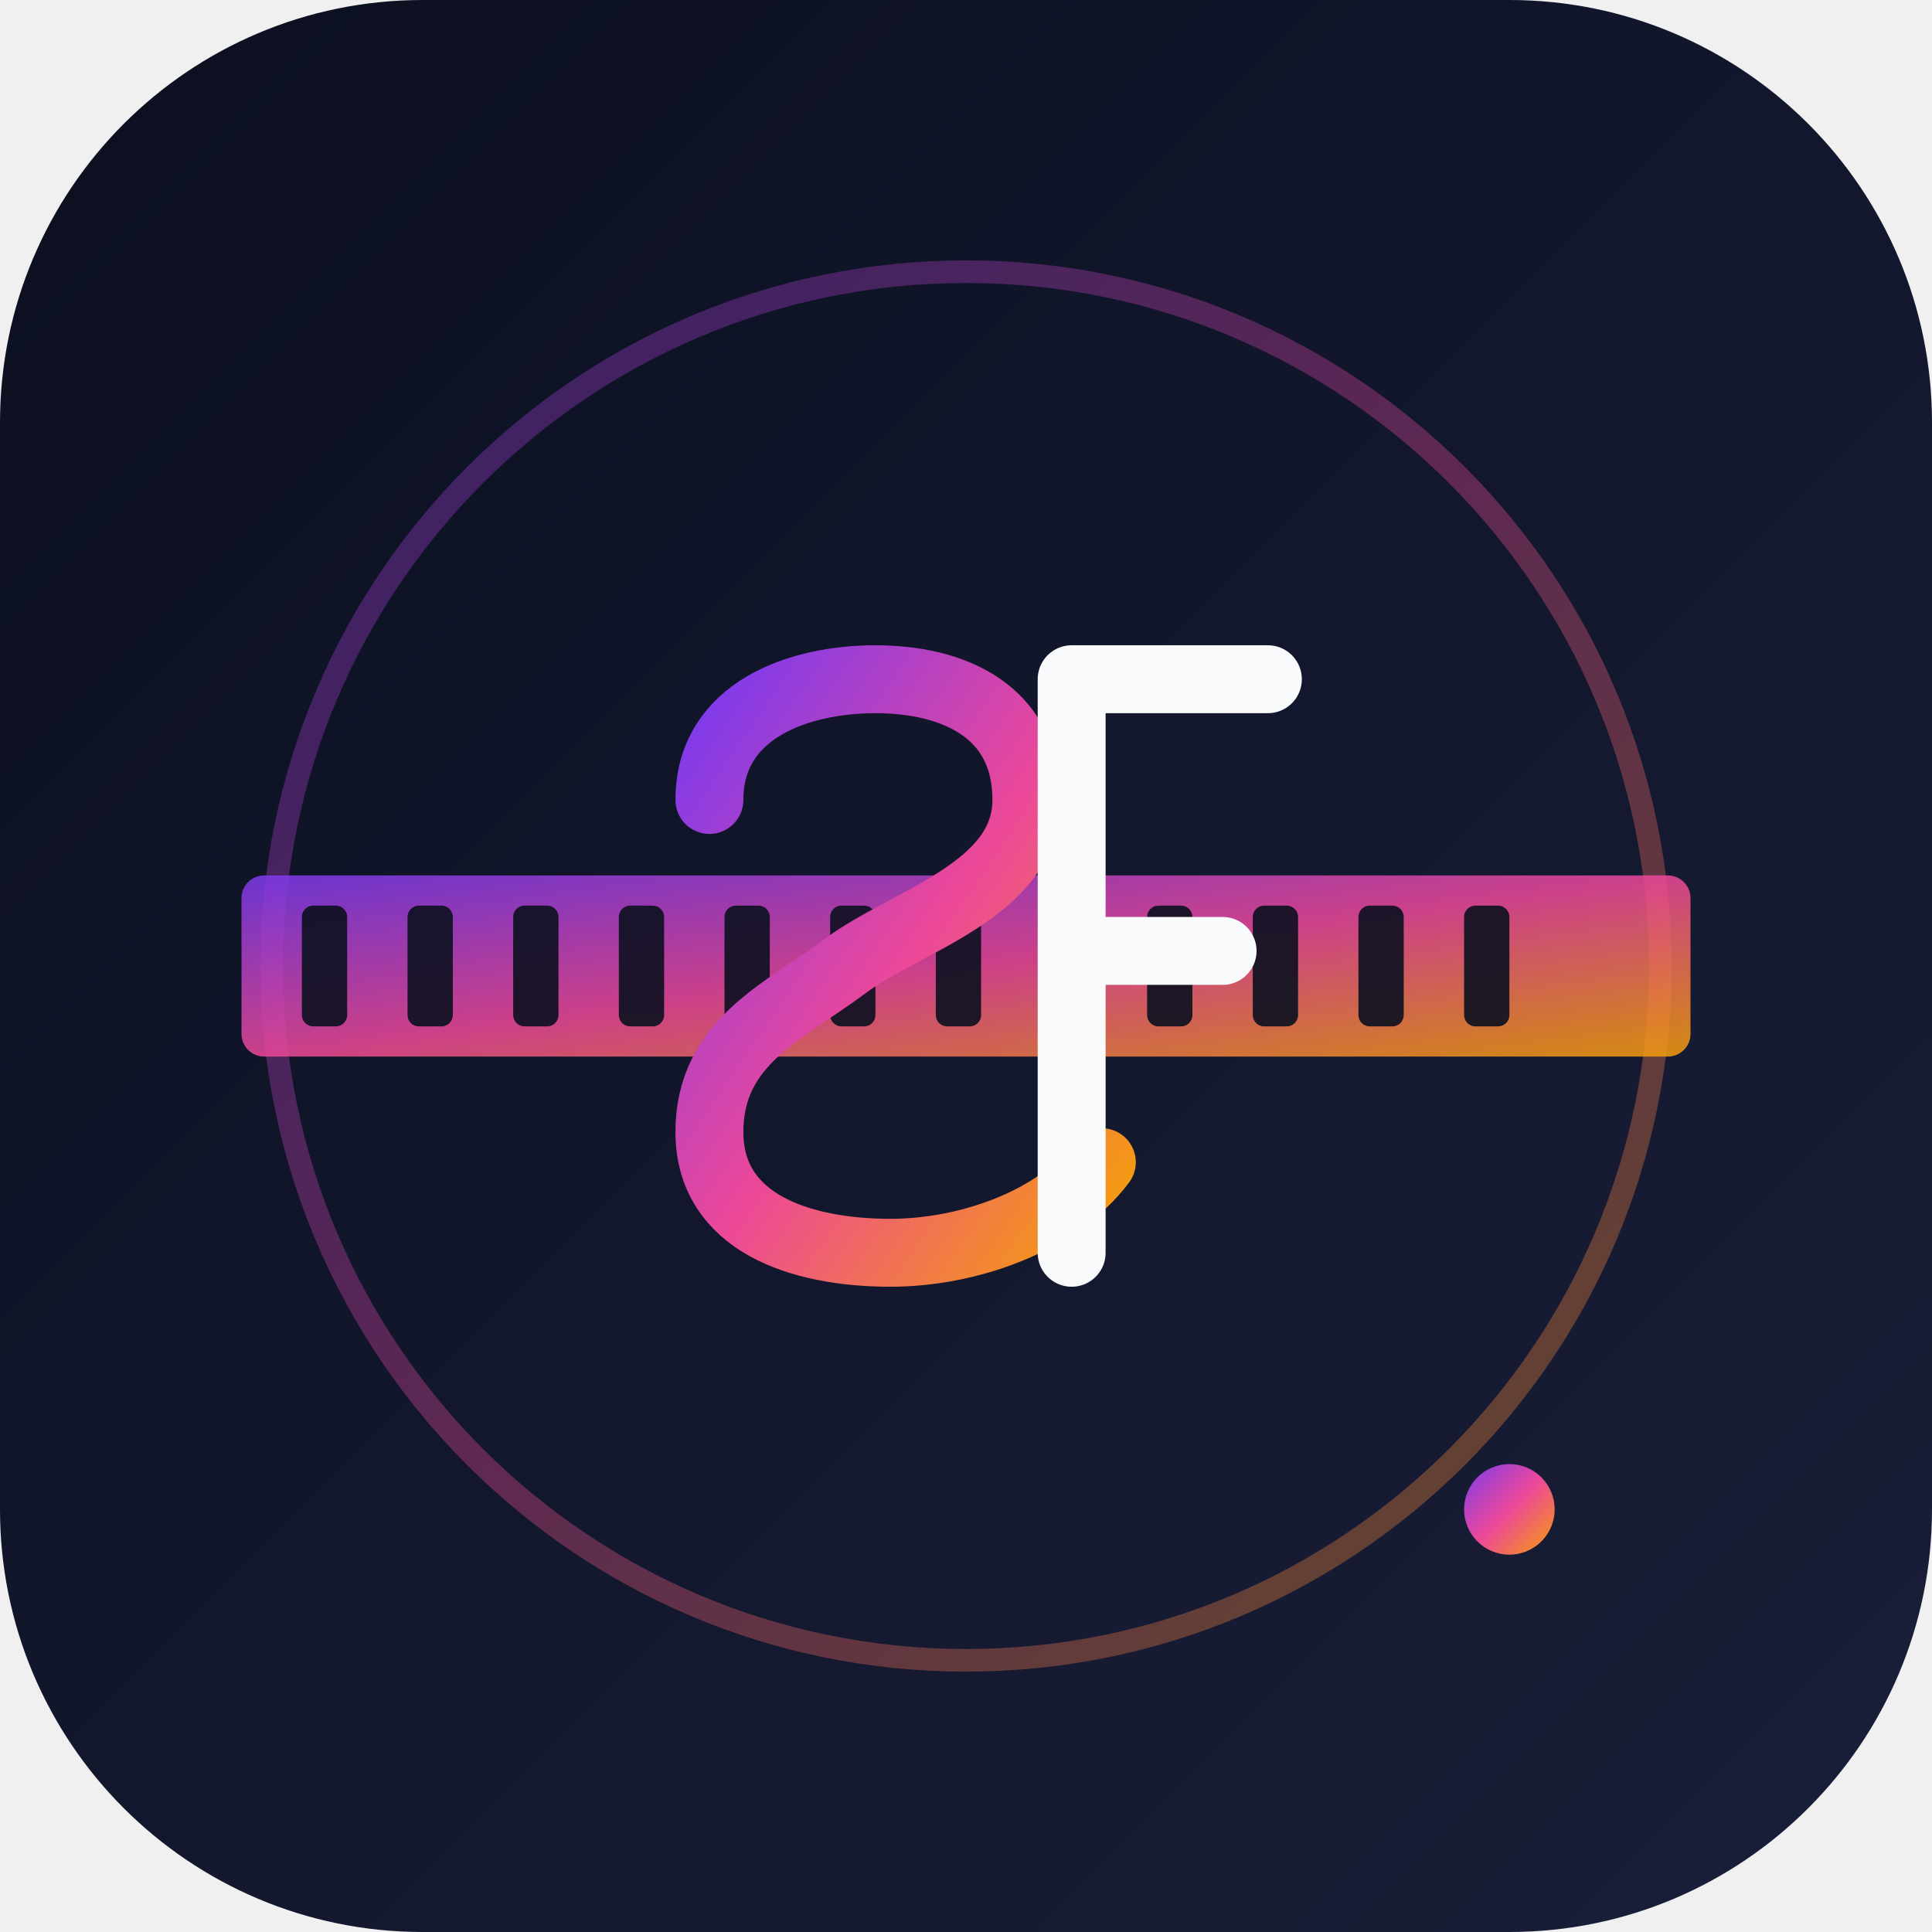
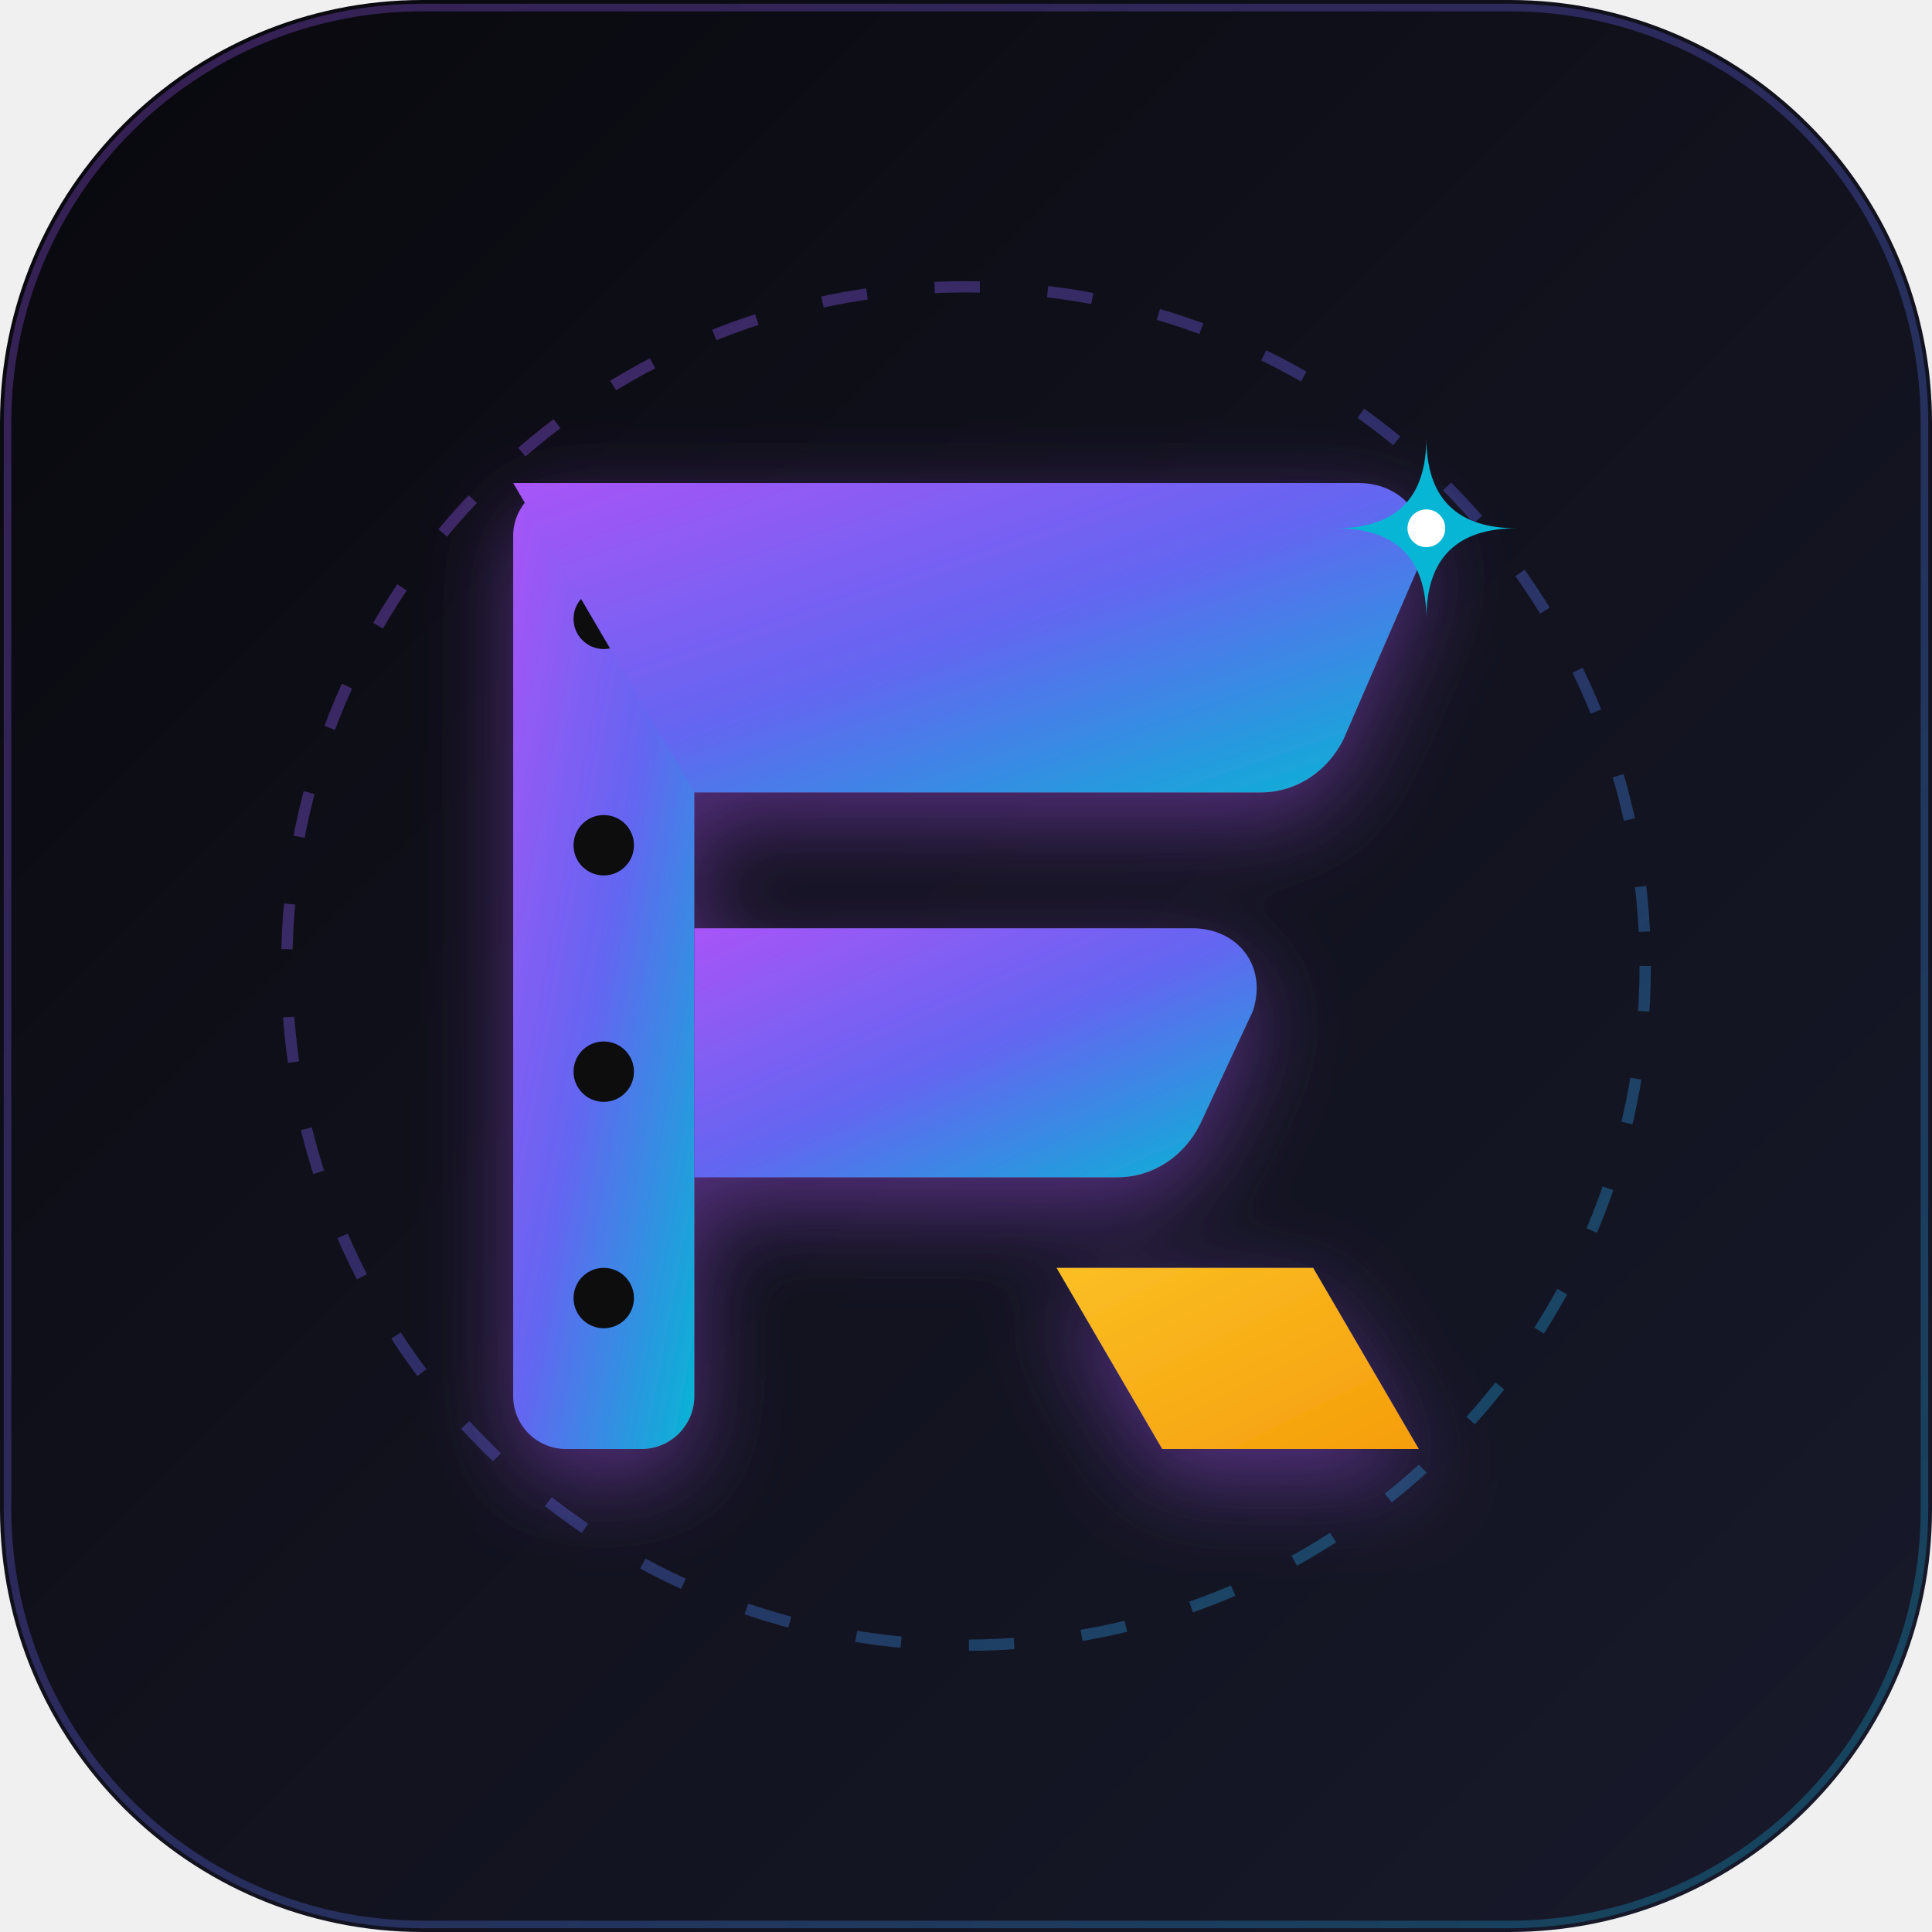
- <svg xmlns="http://www.w3.org/2000/svg" viewBox="0 0 256 256" width="256" height="256" role="img" aria-label="StoryFab">
+ <svg xmlns="http://www.w3.org/2000/svg" viewBox="0 0 512 512" width="512" height="512" role="img" aria-label="剧工">
  <defs>
-     <linearGradient id="sfPubBg" x1="0%" y1="0%" x2="100%" y2="100%">
-       <stop offset="0%" stop-color="#0B0F1F" />
-       <stop offset="100%" stop-color="#1A1F3A" />
+     <linearGradient id="jgBg" x1="0%" y1="0%" x2="100%" y2="100%">
+       <stop offset="0%" stop-color="#08080d" />
+       <stop offset="50%" stop-color="#11121d" />
+       <stop offset="100%" stop-color="#18192b" />
    </linearGradient>
-     <linearGradient id="sfPubAccent" x1="0%" y1="0%" x2="100%" y2="100%">
-       <stop offset="0%" stop-color="#7C3AED" />
-       <stop offset="50%" stop-color="#EC4899" />
-       <stop offset="100%" stop-color="#F59E0B" />
+     <linearGradient id="jgPrimary" x1="0%" y1="0%" x2="100%" y2="100%">
+       <stop offset="0%" stop-color="#a855f7" />
+       <stop offset="50%" stop-color="#6366f1" />
+       <stop offset="100%" stop-color="#06b6d4" />
    </linearGradient>
+     <linearGradient id="jgGold" x1="0%" y1="0%" x2="100%" y2="100%">
+       <stop offset="0%" stop-color="#fbbf24" />
+       <stop offset="100%" stop-color="#f59e0b" />
+     </linearGradient>
+     <filter id="jgGlow" x="-20%" y="-20%" width="140%" height="140%">
+       <feDropShadow dx="0" dy="8" stdDeviation="12" flood-color="#a855f7" flood-opacity="0.45" />
+     </filter>
  </defs>
-   <rect width="256" height="256" rx="56" ry="56" fill="url(#sfPubBg)" />
-   <circle cx="128" cy="128" r="92" fill="none" stroke="url(#sfPubAccent)" stroke-width="3" stroke-opacity="0.35" />
-   <g>
-     <rect x="32" y="116" width="192" height="24" rx="3" fill="url(#sfPubAccent)" opacity="0.85" />
-     <rect x="40" y="120" width="6" height="16" rx="1.5" fill="#0B0F1F" opacity="0.9" />
-     <rect x="54" y="120" width="6" height="16" rx="1.5" fill="#0B0F1F" opacity="0.9" />
-     <rect x="68" y="120" width="6" height="16" rx="1.5" fill="#0B0F1F" opacity="0.9" />
-     <rect x="82" y="120" width="6" height="16" rx="1.5" fill="#0B0F1F" opacity="0.9" />
-     <rect x="96" y="120" width="6" height="16" rx="1.5" fill="#0B0F1F" opacity="0.9" />
-     <rect x="110" y="120" width="6" height="16" rx="1.5" fill="#0B0F1F" opacity="0.9" />
-     <rect x="124" y="120" width="6" height="16" rx="1.5" fill="#0B0F1F" opacity="0.9" />
-     <rect x="138" y="120" width="6" height="16" rx="1.5" fill="#0B0F1F" opacity="0.9" />
-     <rect x="152" y="120" width="6" height="16" rx="1.5" fill="#0B0F1F" opacity="0.9" />
-     <rect x="166" y="120" width="6" height="16" rx="1.5" fill="#0B0F1F" opacity="0.9" />
-     <rect x="180" y="120" width="6" height="16" rx="1.5" fill="#0B0F1F" opacity="0.9" />
-     <rect x="194" y="120" width="6" height="16" rx="1.5" fill="#0B0F1F" opacity="0.9" />
+   <rect width="512" height="512" rx="112" ry="112" fill="url(#jgBg)" />
+   <rect width="508" height="508" x="2" y="2" rx="110" ry="110" fill="none" stroke="url(#jgPrimary)" stroke-width="2" stroke-opacity="0.3" />
+   <circle cx="256" cy="256" r="180" fill="none" stroke="url(#jgPrimary)" stroke-width="3" stroke-dasharray="12 18" stroke-opacity="0.35" />
+   <g filter="url(#jgGlow)">
+     <rect x="136" y="128" width="48" height="256" rx="14" fill="url(#jgPrimary)" />
+     <circle cx="160" cy="164" r="8" fill="#08080d" />
+     <circle cx="160" cy="224" r="8" fill="#08080d" />
+     <circle cx="160" cy="284" r="8" fill="#08080d" />
+     <circle cx="160" cy="344" r="8" fill="#08080d" />
+     <path d="M 136 128 L 360 128 C 372 128 380 138 376 150 L 356 196 C 352 204 344 210 334 210 L 184 210 L 136 128 Z" fill="url(#jgPrimary)" />
+     <path d="M 184 246 L 316 246 C 328 246 336 256 332 268 L 318 298 C 314 306 306 312 296 312 L 184 312 Z" fill="url(#jgPrimary)" />
+     <polygon points="280,336 348,336 376,384 308,384" fill="url(#jgGold)" />
  </g>
-   <g transform="translate(128 128)">
-     <path d="M -34 -22 C -34 -34 -22 -38 -12 -38 C -2 -38 8 -34 8 -22 C 8 -10 -8 -6 -16 0 C -24 6 -34 10 -34 22 C -34 34 -22 38 -10 38 C 0 38 12 34 18 26" fill="none" stroke="url(#sfPubAccent)" stroke-width="9" stroke-linecap="round" stroke-linejoin="round" />
-     <path d="M 14 -38 L 14 38 M 14 -38 L 40 -38 M 14 -2 L 34 -2" fill="none" stroke="#F8FAFC" stroke-width="9" stroke-linecap="round" stroke-linejoin="round" />
+   <g transform="translate(378, 140)">
+     <path d="M 0 -24 Q 0 0 24 0 Q 0 0 0 24 Q 0 0 -24 0 Q 0 0 0 -24 Z" fill="#06b6d4" />
+     <circle cx="0" cy="0" r="5" fill="#ffffff" />
  </g>
-   <circle cx="200" cy="200" r="6" fill="url(#sfPubAccent)" />
</svg>
